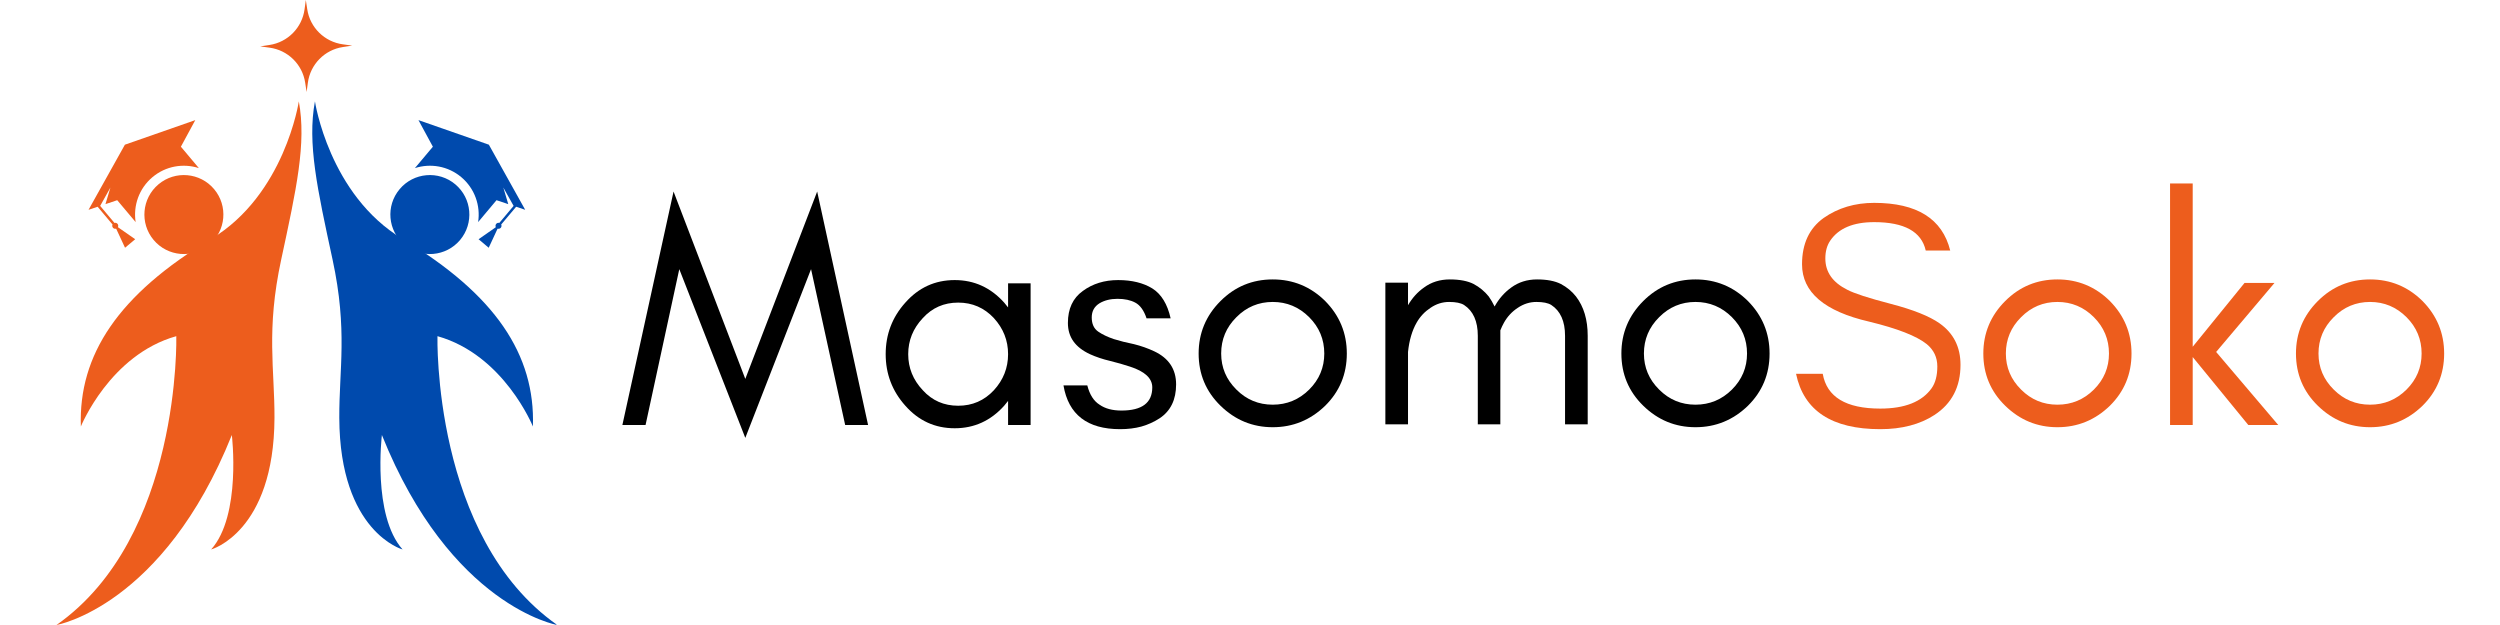
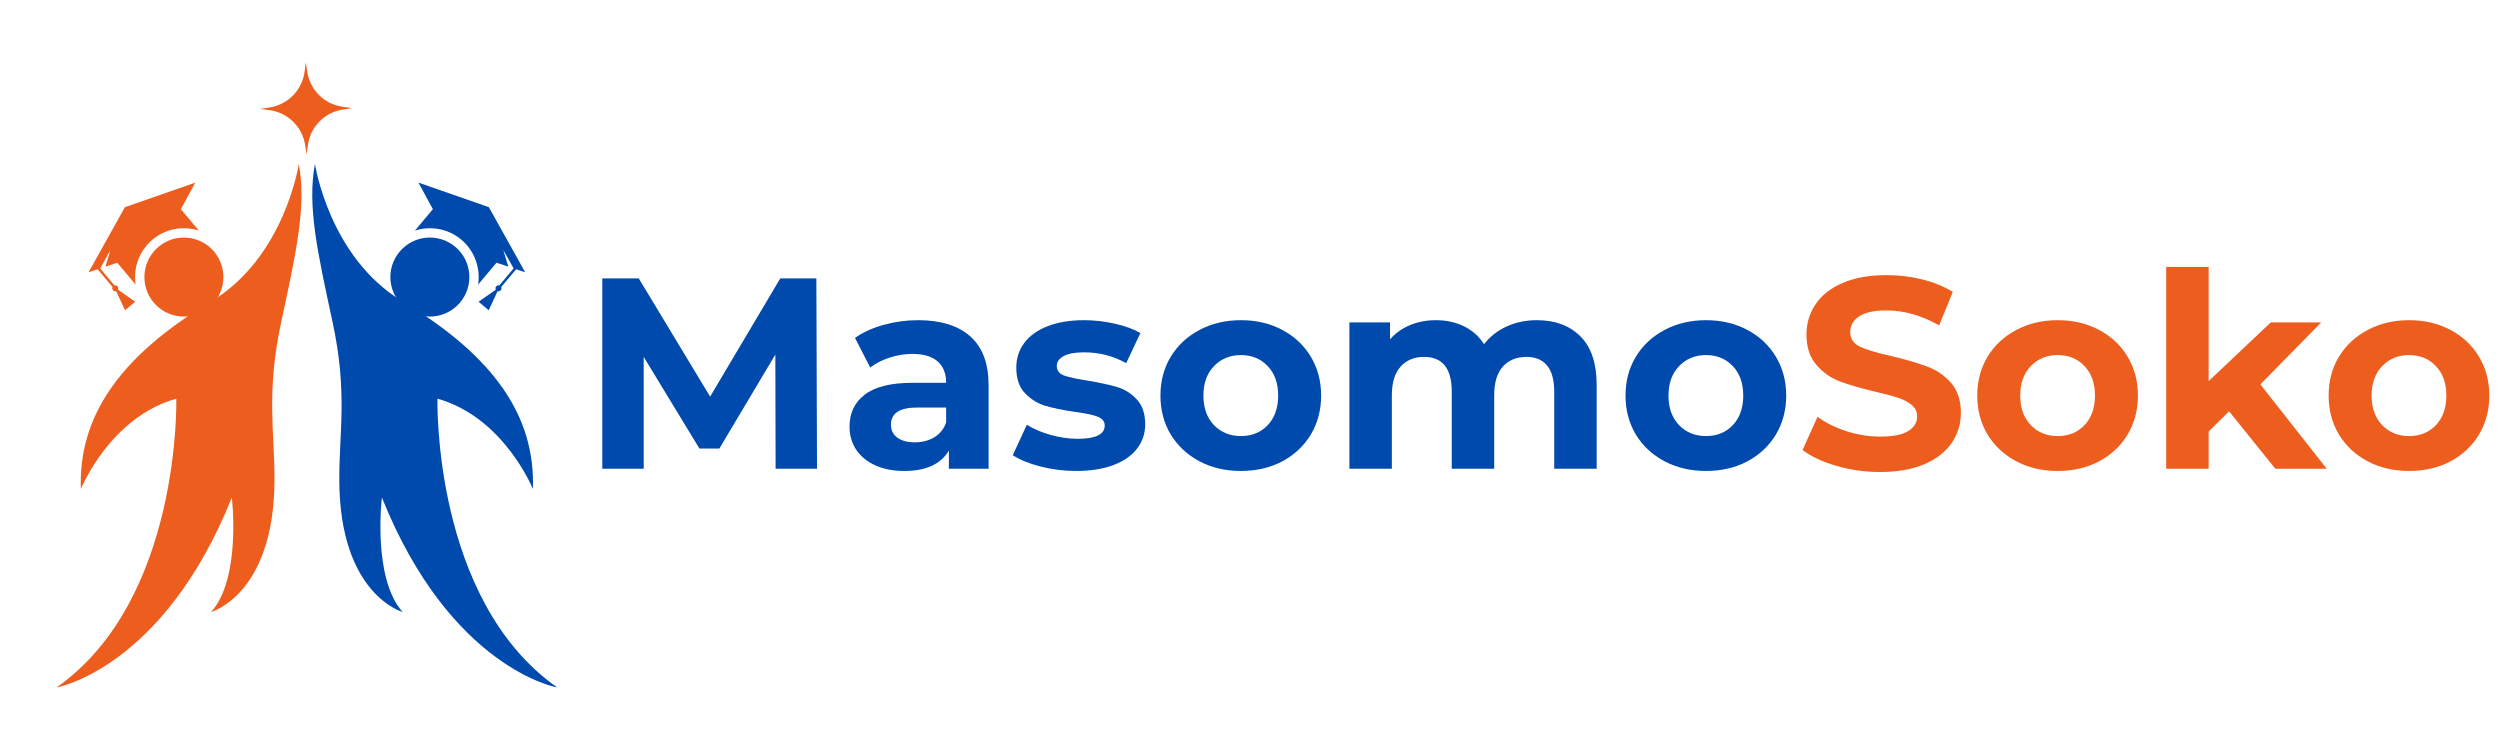
- <svg xmlns="http://www.w3.org/2000/svg" width="400" zoomAndPan="magnify" viewBox="0 0 300 75" height="100" preserveAspectRatio="xMidYMid meet" version="1.0">
+ <svg xmlns="http://www.w3.org/2000/svg" width="400" zoomAndPan="magnify" viewBox="0 0 300 90" height="120" preserveAspectRatio="xMidYMid meet" version="1.0">
  <defs>
    <g />
-     <clipPath id="13d4cd6c52">
-       <path d="M 37.426 12.09 L 66.777 12.09 L 66.777 75 L 37.426 75 Z M 37.426 12.09 " clip-rule="nonzero" />
+     <clipPath id="8a3b784dd8">
+       <path d="M 37.426 19.59 L 66.777 19.59 L 66.777 82.5 L 37.426 82.5 Z M 37.426 19.59 " clip-rule="nonzero" />
    </clipPath>
-     <clipPath id="bf1e95fa0b">
-       <path d="M 6.777 12 L 37 12 L 37 75 L 6.777 75 Z M 6.777 12 " clip-rule="nonzero" />
+     <clipPath id="6101266d8b">
+       <path d="M 6.777 19 L 37 19 L 37 82.5 L 6.777 82.5 Z M 6.777 19 " clip-rule="nonzero" />
+     </clipPath>
+     <clipPath id="9b054f5318">
+       <path d="M 31 7.5 L 43 7.5 L 43 19 L 31 19 Z M 31 7.5 " clip-rule="nonzero" />
    </clipPath>
  </defs>
-   <path fill="#004aad" d="M 54.633 22.117 C 56.637 23.801 56.895 26.793 55.211 28.797 C 53.527 30.801 50.539 31.059 48.535 29.375 C 46.531 27.691 46.27 24.703 47.957 22.699 C 49.637 20.695 52.629 20.434 54.633 22.117 " fill-opacity="1" fill-rule="nonzero" />
-   <path fill="#004aad" d="M 60.145 26.941 C 60.203 27.062 60.191 27.215 60.098 27.328 C 60.004 27.438 59.855 27.477 59.727 27.441 L 59.691 27.48 L 58.645 29.73 L 57.43 28.707 L 59.465 27.289 L 59.496 27.25 C 59.438 27.125 59.453 26.977 59.547 26.863 C 59.641 26.754 59.785 26.711 59.918 26.75 L 61.633 24.707 L 60.398 22.504 L 60.992 24.496 L 59.582 24.023 L 57.375 26.652 C 57.676 24.691 56.98 22.625 55.355 21.258 C 53.754 19.914 51.645 19.574 49.789 20.172 L 51.945 17.605 L 50.215 14.414 L 58.664 17.363 L 63.023 25.176 L 61.938 24.809 L 60.145 26.941 " fill-opacity="1" fill-rule="nonzero" />
-   <g clip-path="url(#13d4cd6c52)">
-     <path fill="#004aad" d="M 48.312 65.938 C 48.312 65.938 40.773 63.867 40.715 50.156 C 40.688 44.309 41.734 39.637 39.91 31.16 C 38.082 22.684 36.859 17.195 37.793 12.164 C 37.793 12.164 39.469 23.375 48.312 28.676 C 59.422 35.332 64.242 42.559 63.949 51.18 C 63.949 51.18 60.477 42.582 52.496 40.34 C 52.496 40.34 51.871 64.477 66.871 75 C 66.871 75 54.074 72.766 45.828 52.203 C 45.828 52.203 44.66 61.848 48.312 65.938 " fill-opacity="1" fill-rule="nonzero" />
+   <path fill="#004aad" d="M 54.633 29.617 C 56.637 31.301 56.895 34.293 55.211 36.297 C 53.527 38.301 50.539 38.559 48.535 36.875 C 46.531 35.191 46.27 32.203 47.957 30.199 C 49.637 28.195 52.629 27.934 54.633 29.617 " fill-opacity="1" fill-rule="nonzero" />
+   <path fill="#004aad" d="M 60.145 34.441 C 60.203 34.562 60.191 34.715 60.098 34.828 C 60.004 34.938 59.855 34.977 59.727 34.941 L 59.691 34.98 L 58.645 37.23 L 57.43 36.207 L 59.465 34.789 L 59.496 34.75 C 59.438 34.625 59.453 34.477 59.547 34.363 C 59.641 34.254 59.785 34.211 59.918 34.25 L 61.633 32.207 L 60.398 30.004 L 60.992 31.996 L 59.582 31.523 L 57.375 34.152 C 57.676 32.191 56.98 30.125 55.355 28.758 C 53.754 27.414 51.645 27.074 49.789 27.672 L 51.945 25.105 L 50.215 21.914 L 58.664 24.863 L 63.023 32.676 L 61.938 32.309 L 60.145 34.441 " fill-opacity="1" fill-rule="nonzero" />
+   <g clip-path="url(#8a3b784dd8)">
+     <path fill="#004aad" d="M 48.312 73.438 C 48.312 73.438 40.773 71.367 40.715 57.656 C 40.688 51.809 41.734 47.137 39.91 38.66 C 38.082 30.184 36.859 24.695 37.793 19.664 C 37.793 19.664 39.469 30.875 48.312 36.176 C 59.422 42.832 64.242 50.059 63.949 58.68 C 63.949 58.68 60.477 50.082 52.496 47.84 C 52.496 47.84 51.871 71.977 66.871 82.5 C 66.871 82.5 54.074 80.266 45.828 59.703 C 45.828 59.703 44.66 69.348 48.312 73.438 " fill-opacity="1" fill-rule="nonzero" />
  </g>
-   <path fill="#ed5d1d" d="M 19.02 22.117 C 17.016 23.801 16.754 26.793 18.438 28.797 C 20.121 30.801 23.113 31.059 25.117 29.375 C 27.121 27.691 27.379 24.703 25.695 22.699 C 24.012 20.695 21.023 20.434 19.02 22.117 " fill-opacity="1" fill-rule="nonzero" />
-   <path fill="#ed5d1d" d="M 13.504 26.941 C 13.445 27.062 13.461 27.215 13.555 27.328 C 13.648 27.438 13.793 27.477 13.926 27.441 L 13.957 27.48 L 15.004 29.73 L 16.223 28.707 L 14.188 27.289 L 14.152 27.25 C 14.211 27.125 14.199 26.977 14.105 26.863 C 14.012 26.754 13.863 26.711 13.734 26.75 L 12.02 24.707 L 13.25 22.504 L 12.656 24.496 L 14.066 24.023 L 16.277 26.652 C 15.973 24.691 16.672 22.625 18.297 21.258 C 19.895 19.914 22.008 19.574 23.863 20.172 L 21.707 17.605 L 23.434 14.414 L 14.988 17.363 L 10.625 25.176 L 11.715 24.809 L 13.504 26.941 " fill-opacity="1" fill-rule="nonzero" />
-   <g clip-path="url(#bf1e95fa0b)">
-     <path fill="#ed5d1d" d="M 25.336 65.938 C 25.336 65.938 32.879 63.867 32.938 50.156 C 32.961 44.309 31.914 39.637 33.742 31.16 C 35.566 22.684 36.789 17.195 35.859 12.164 C 35.859 12.164 34.18 23.375 25.336 28.676 C 14.227 35.332 9.41 42.559 9.703 51.18 C 9.703 51.18 13.172 42.582 21.156 40.34 C 21.156 40.34 21.781 64.477 6.777 75 C 6.777 75 19.574 72.766 27.82 52.203 C 27.82 52.203 28.992 61.848 25.336 65.938 " fill-opacity="1" fill-rule="nonzero" />
+   <path fill="#ed5d1d" d="M 19.02 29.617 C 17.016 31.301 16.754 34.293 18.438 36.297 C 20.121 38.301 23.113 38.559 25.117 36.875 C 27.121 35.191 27.379 32.203 25.695 30.199 C 24.012 28.195 21.023 27.934 19.02 29.617 " fill-opacity="1" fill-rule="nonzero" />
+   <path fill="#ed5d1d" d="M 13.504 34.441 C 13.445 34.562 13.461 34.715 13.555 34.828 C 13.648 34.938 13.793 34.977 13.926 34.941 L 13.957 34.98 L 15.004 37.23 L 16.223 36.207 L 14.188 34.789 L 14.152 34.75 C 14.211 34.625 14.199 34.477 14.105 34.363 C 14.012 34.254 13.863 34.211 13.734 34.25 L 12.02 32.207 L 13.25 30.004 L 12.656 31.996 L 14.066 31.523 L 16.277 34.152 C 15.973 32.191 16.672 30.125 18.297 28.758 C 19.895 27.414 22.008 27.074 23.863 27.672 L 21.707 25.105 L 23.434 21.914 L 14.988 24.863 L 10.625 32.676 L 11.715 32.309 L 13.504 34.441 " fill-opacity="1" fill-rule="nonzero" />
+   <g clip-path="url(#6101266d8b)">
+     <path fill="#ed5d1d" d="M 25.336 73.438 C 25.336 73.438 32.879 71.367 32.938 57.656 C 32.961 51.809 31.914 47.137 33.742 38.66 C 35.566 30.184 36.789 24.695 35.859 19.664 C 35.859 19.664 34.18 30.875 25.336 36.176 C 14.227 42.832 9.41 50.059 9.703 58.68 C 9.703 58.68 13.172 50.082 21.156 47.84 C 21.156 47.84 21.781 71.977 6.777 82.5 C 6.777 82.5 19.574 80.266 27.82 59.703 C 27.82 59.703 28.992 69.348 25.336 73.438 " fill-opacity="1" fill-rule="nonzero" />
  </g>
-   <path fill="#ed5d1d" d="M 36.621 9.918 L 36.793 11.039 L 36.945 9.918 C 37.242 7.719 38.953 5.977 41.145 5.645 L 42.266 5.473 L 41.145 5.32 C 38.945 5.023 37.203 3.312 36.871 1.121 L 36.699 0 L 36.547 1.121 C 36.25 3.32 34.539 5.062 32.348 5.395 L 31.227 5.566 L 32.348 5.719 C 34.547 6.016 36.289 7.727 36.621 9.918 " fill-opacity="1" fill-rule="nonzero" />
-   <g fill="#000000" fill-opacity="1">
-     <g transform="translate(74.29502, 51)">
+   <g clip-path="url(#9b054f5318)">
+     <path fill="#ed5d1d" d="M 36.621 17.418 L 36.793 18.539 L 36.945 17.418 C 37.242 15.219 38.953 13.477 41.145 13.145 L 42.266 12.973 L 41.145 12.82 C 38.945 12.523 37.203 10.812 36.871 8.621 L 36.699 7.5 L 36.547 8.621 C 36.25 10.82 34.539 12.562 32.348 12.895 L 31.227 13.066 L 32.348 13.219 C 34.547 13.516 36.289 15.227 36.621 17.418 " fill-opacity="1" fill-rule="nonzero" />
+   </g>
+   <g fill="#004aad" fill-opacity="1">
+     <g transform="translate(69.57237, 56.25)">
      <g>
-         <path d="M 27.125 0 L 23.031 -18.703 L 15.141 1.547 L 7.219 -18.703 L 3.172 0 L 0.391 0 L 6.531 -28.016 L 15.141 -5.531 L 23.766 -28.016 L 29.875 0 Z M 27.125 0 " />
+         <path d="M 23.5 0 L 23.469 -13.703 L 16.75 -2.422 L 14.359 -2.422 L 7.672 -13.422 L 7.672 0 L 2.703 0 L 2.703 -22.844 L 7.078 -22.844 L 15.641 -8.656 L 24.062 -22.844 L 28.391 -22.844 L 28.469 0 Z M 23.5 0 " />
      </g>
    </g>
  </g>
-   <g fill="#000000" fill-opacity="1">
-     <g transform="translate(104.5475, 51)">
+   <g fill="#004aad" fill-opacity="1">
+     <g transform="translate(100.7405, 56.25)">
      <g>
-         <path d="M 16.422 -8.5 C 16.422 -10.145 15.852 -11.586 14.719 -12.828 C 13.562 -14.066 12.133 -14.688 10.438 -14.688 C 8.727 -14.688 7.312 -14.066 6.188 -12.828 C 5.02 -11.586 4.438 -10.145 4.438 -8.5 C 4.438 -6.852 5.02 -5.41 6.188 -4.172 C 7.312 -2.93 8.727 -2.312 10.438 -2.312 C 12.133 -2.312 13.562 -2.93 14.719 -4.172 C 15.852 -5.41 16.422 -6.852 16.422 -8.5 Z M 19.125 0 L 16.422 0 L 16.422 -2.891 C 16.266 -2.691 16.109 -2.5 15.953 -2.312 C 14.336 -0.508 12.359 0.391 10.016 0.391 C 7.66 0.391 5.688 -0.508 4.094 -2.312 C 2.52 -4.07 1.734 -6.133 1.734 -8.5 C 1.734 -10.875 2.52 -12.938 4.094 -14.688 C 5.688 -16.488 7.66 -17.391 10.016 -17.391 C 12.359 -17.391 14.336 -16.488 15.953 -14.688 C 16.109 -14.5 16.266 -14.305 16.422 -14.109 L 16.422 -17 L 19.125 -17 Z M 19.125 0 " />
+         <path d="M 9.438 -17.828 C 12.156 -17.828 14.242 -17.176 15.703 -15.875 C 17.16 -14.582 17.891 -12.629 17.891 -10.016 L 17.891 0 L 13.125 0 L 13.125 -2.188 C 12.164 -0.551 10.379 0.266 7.766 0.266 C 6.422 0.266 5.254 0.035 4.266 -0.422 C 3.273 -0.879 2.516 -1.508 1.984 -2.312 C 1.461 -3.125 1.203 -4.039 1.203 -5.062 C 1.203 -6.688 1.816 -7.969 3.047 -8.906 C 4.273 -9.844 6.176 -10.312 8.75 -10.312 L 12.797 -10.312 C 12.797 -11.426 12.457 -12.281 11.781 -12.875 C 11.102 -13.477 10.094 -13.781 8.75 -13.781 C 7.812 -13.781 6.891 -13.629 5.984 -13.328 C 5.086 -13.035 4.32 -12.641 3.688 -12.141 L 1.859 -15.703 C 2.816 -16.379 3.961 -16.898 5.297 -17.266 C 6.641 -17.641 8.02 -17.828 9.438 -17.828 Z M 9.047 -3.172 C 9.91 -3.172 10.68 -3.367 11.359 -3.766 C 12.035 -4.172 12.516 -4.766 12.797 -5.547 L 12.797 -7.344 L 9.297 -7.344 C 7.211 -7.344 6.172 -6.656 6.172 -5.281 C 6.172 -4.633 6.426 -4.117 6.938 -3.734 C 7.445 -3.359 8.148 -3.172 9.047 -3.172 Z M 9.047 -3.172 " />
      </g>
    </g>
  </g>
-   <g fill="#000000" fill-opacity="1">
-     <g transform="translate(126.5705, 51)">
+   <g fill="#004aad" fill-opacity="1">
+     <g transform="translate(120.8774, 56.25)">
      <g>
-         <path d="M 5.375 -2.438 C 6.039 -1.969 6.914 -1.734 8 -1.734 C 10.469 -1.734 11.703 -2.66 11.703 -4.516 C 11.703 -5.598 10.816 -6.426 9.047 -7 C 8.297 -7.25 7.492 -7.477 6.641 -7.688 C 5.766 -7.895 4.957 -8.164 4.219 -8.5 C 3.332 -8.914 2.672 -9.43 2.234 -10.047 C 1.797 -10.66 1.578 -11.395 1.578 -12.25 C 1.578 -13.945 2.172 -15.223 3.359 -16.078 C 4.547 -16.953 5.961 -17.391 7.609 -17.391 C 9.254 -17.391 10.617 -17.055 11.703 -16.391 C 12.785 -15.711 13.52 -14.516 13.906 -12.797 L 11.016 -12.797 C 10.703 -13.742 10.25 -14.375 9.656 -14.688 C 9.094 -14.988 8.383 -15.141 7.531 -15.141 C 6.688 -15.141 5.969 -14.961 5.375 -14.609 C 4.75 -14.223 4.438 -13.656 4.438 -12.906 C 4.438 -12.133 4.695 -11.566 5.219 -11.203 C 5.707 -10.867 6.328 -10.57 7.078 -10.312 C 7.816 -10.082 8.625 -9.879 9.5 -9.703 C 10.352 -9.492 11.164 -9.207 11.938 -8.844 C 13.688 -8.02 14.562 -6.695 14.562 -4.875 C 14.562 -3.039 13.906 -1.688 12.594 -0.812 C 11.926 -0.375 11.191 -0.039 10.391 0.188 C 9.617 0.395 8.77 0.5 7.844 0.5 C 3.906 0.5 1.641 -1.25 1.047 -4.75 L 3.906 -4.75 C 4.188 -3.645 4.676 -2.875 5.375 -2.438 Z M 5.375 -2.438 " />
+         <path d="M 8.266 0.266 C 6.805 0.266 5.379 0.086 3.984 -0.266 C 2.586 -0.629 1.477 -1.082 0.656 -1.625 L 2.344 -5.281 C 3.133 -4.781 4.082 -4.375 5.188 -4.062 C 6.301 -3.75 7.391 -3.594 8.453 -3.594 C 10.609 -3.594 11.688 -4.125 11.688 -5.188 C 11.688 -5.688 11.391 -6.047 10.797 -6.266 C 10.211 -6.484 9.312 -6.672 8.094 -6.828 C 6.656 -7.035 5.469 -7.281 4.531 -7.562 C 3.602 -7.852 2.797 -8.359 2.109 -9.078 C 1.422 -9.797 1.078 -10.816 1.078 -12.141 C 1.078 -13.254 1.395 -14.238 2.031 -15.094 C 2.676 -15.957 3.613 -16.629 4.844 -17.109 C 6.07 -17.586 7.523 -17.828 9.203 -17.828 C 10.441 -17.828 11.676 -17.688 12.906 -17.406 C 14.133 -17.133 15.156 -16.758 15.969 -16.281 L 14.266 -12.672 C 12.723 -13.535 11.035 -13.969 9.203 -13.969 C 8.117 -13.969 7.301 -13.816 6.75 -13.516 C 6.207 -13.211 5.938 -12.82 5.938 -12.344 C 5.938 -11.789 6.227 -11.406 6.812 -11.188 C 7.406 -10.977 8.344 -10.773 9.625 -10.578 C 11.062 -10.336 12.238 -10.082 13.156 -9.812 C 14.07 -9.539 14.863 -9.047 15.531 -8.328 C 16.207 -7.609 16.547 -6.609 16.547 -5.328 C 16.547 -4.234 16.219 -3.258 15.562 -2.406 C 14.914 -1.562 13.969 -0.906 12.719 -0.438 C 11.469 0.031 9.984 0.266 8.266 0.266 Z M 8.266 0.266 " />
      </g>
    </g>
  </g>
-   <g fill="#000000" fill-opacity="1">
-     <g transform="translate(142.1024, 51)">
+   <g fill="#004aad" fill-opacity="1">
+     <g transform="translate(138.2075, 56.25)">
      <g>
-         <path d="M 16.812 -8.578 C 16.812 -10.273 16.207 -11.727 15 -12.938 C 13.781 -14.156 12.32 -14.766 10.625 -14.766 C 8.926 -14.766 7.473 -14.156 6.266 -12.938 C 5.047 -11.727 4.438 -10.273 4.438 -8.578 C 4.438 -6.898 5.047 -5.457 6.266 -4.25 C 7.473 -3.039 8.926 -2.438 10.625 -2.438 C 12.32 -2.438 13.781 -3.039 15 -4.25 C 16.207 -5.457 16.812 -6.898 16.812 -8.578 Z M 19.516 -8.578 C 19.516 -6.109 18.648 -4.02 16.922 -2.312 C 15.148 -0.594 13.051 0.266 10.625 0.266 C 8.207 0.266 6.117 -0.594 4.359 -2.312 C 2.609 -4.02 1.734 -6.109 1.734 -8.578 C 1.734 -11.023 2.609 -13.125 4.359 -14.875 C 6.086 -16.602 8.176 -17.469 10.625 -17.469 C 13.07 -17.469 15.172 -16.602 16.922 -14.875 C 18.648 -13.125 19.516 -11.023 19.516 -8.578 Z M 19.516 -8.578 " />
+         <path d="M 10.703 0.266 C 8.859 0.266 7.203 -0.117 5.734 -0.891 C 4.266 -1.672 3.113 -2.742 2.281 -4.109 C 1.457 -5.484 1.047 -7.039 1.047 -8.781 C 1.047 -10.52 1.457 -12.07 2.281 -13.438 C 3.113 -14.812 4.266 -15.883 5.734 -16.656 C 7.203 -17.438 8.859 -17.828 10.703 -17.828 C 12.555 -17.828 14.211 -17.438 15.672 -16.656 C 17.129 -15.883 18.27 -14.812 19.094 -13.438 C 19.914 -12.07 20.328 -10.52 20.328 -8.781 C 20.328 -7.039 19.914 -5.484 19.094 -4.109 C 18.27 -2.742 17.129 -1.672 15.672 -0.891 C 14.211 -0.117 12.555 0.266 10.703 0.266 Z M 10.703 -3.922 C 12.016 -3.922 13.086 -4.359 13.922 -5.234 C 14.754 -6.117 15.172 -7.301 15.172 -8.781 C 15.172 -10.258 14.754 -11.438 13.922 -12.312 C 13.086 -13.195 12.016 -13.641 10.703 -13.641 C 9.398 -13.641 8.32 -13.195 7.469 -12.312 C 6.625 -11.438 6.203 -10.258 6.203 -8.781 C 6.203 -7.301 6.625 -6.117 7.469 -5.234 C 8.32 -4.359 9.398 -3.922 10.703 -3.922 Z M 10.703 -3.922 " />
      </g>
    </g>
  </g>
-   <g fill="#000000" fill-opacity="1">
-     <g transform="translate(163.3526, 51)">
+   <g fill="#004aad" fill-opacity="1">
+     <g transform="translate(159.5846, 56.25)">
      <g>
-         <path d="M 24.453 -0.078 L 24.453 -10.703 C 24.453 -12.453 23.898 -13.688 22.797 -14.406 C 22.41 -14.645 21.816 -14.766 21.016 -14.766 C 20.223 -14.766 19.477 -14.531 18.781 -14.062 C 18.082 -13.602 17.531 -13.008 17.125 -12.281 C 16.969 -12 16.82 -11.691 16.688 -11.359 C 16.688 -11.148 16.688 -10.93 16.688 -10.703 L 16.688 -0.078 L 13.984 -0.078 L 13.984 -10.703 C 13.984 -12.453 13.43 -13.688 12.328 -14.406 C 11.941 -14.645 11.348 -14.766 10.547 -14.766 C 9.742 -14.766 9 -14.531 8.312 -14.062 C 7.613 -13.602 7.055 -13.008 6.641 -12.281 C 6.098 -11.332 5.754 -10.16 5.609 -8.766 L 5.609 -0.078 L 2.891 -0.078 L 2.891 -17.078 L 5.609 -17.078 L 5.609 -14.375 C 6.117 -15.25 6.758 -15.957 7.531 -16.5 C 8.406 -17.145 9.438 -17.469 10.625 -17.469 C 11.812 -17.469 12.766 -17.285 13.484 -16.922 C 14.203 -16.535 14.805 -16.035 15.297 -15.422 C 15.555 -15.055 15.789 -14.656 16 -14.219 C 16.508 -15.145 17.176 -15.906 18 -16.5 C 18.883 -17.145 19.914 -17.469 21.094 -17.469 C 22.281 -17.469 23.234 -17.285 23.953 -16.922 C 24.68 -16.535 25.285 -16.035 25.766 -15.422 C 26.703 -14.203 27.172 -12.629 27.172 -10.703 L 27.172 -0.078 Z M 24.453 -0.078 " />
+         <path d="M 24.844 -17.828 C 27.039 -17.828 28.785 -17.176 30.078 -15.875 C 31.367 -14.582 32.016 -12.641 32.016 -10.047 L 32.016 0 L 26.922 0 L 26.922 -9.266 C 26.922 -10.66 26.633 -11.703 26.062 -12.391 C 25.488 -13.078 24.664 -13.422 23.594 -13.422 C 22.395 -13.422 21.445 -13.031 20.75 -12.25 C 20.062 -11.477 19.719 -10.332 19.719 -8.812 L 19.719 0 L 14.625 0 L 14.625 -9.266 C 14.625 -12.035 13.516 -13.422 11.297 -13.422 C 10.117 -13.422 9.18 -13.031 8.484 -12.25 C 7.785 -11.477 7.438 -10.332 7.438 -8.812 L 7.438 0 L 2.344 0 L 2.344 -17.562 L 7.219 -17.562 L 7.219 -15.531 C 7.863 -16.27 8.66 -16.836 9.609 -17.234 C 10.555 -17.629 11.598 -17.828 12.734 -17.828 C 13.973 -17.828 15.094 -17.582 16.094 -17.094 C 17.094 -16.602 17.895 -15.891 18.5 -14.953 C 19.219 -15.867 20.125 -16.578 21.219 -17.078 C 22.32 -17.578 23.531 -17.828 24.844 -17.828 Z M 24.844 -17.828 " />
      </g>
    </g>
  </g>
-   <g fill="#000000" fill-opacity="1">
-     <g transform="translate(192.8324, 51)">
+   <g fill="#004aad" fill-opacity="1">
+     <g transform="translate(194.0164, 56.25)">
      <g>
-         <path d="M 16.812 -8.578 C 16.812 -10.273 16.207 -11.727 15 -12.938 C 13.781 -14.156 12.32 -14.766 10.625 -14.766 C 8.926 -14.766 7.473 -14.156 6.266 -12.938 C 5.047 -11.727 4.438 -10.273 4.438 -8.578 C 4.438 -6.898 5.047 -5.457 6.266 -4.25 C 7.473 -3.039 8.926 -2.438 10.625 -2.438 C 12.32 -2.438 13.781 -3.039 15 -4.25 C 16.207 -5.457 16.812 -6.898 16.812 -8.578 Z M 19.516 -8.578 C 19.516 -6.109 18.648 -4.02 16.922 -2.312 C 15.148 -0.594 13.051 0.266 10.625 0.266 C 8.207 0.266 6.117 -0.594 4.359 -2.312 C 2.609 -4.02 1.734 -6.109 1.734 -8.578 C 1.734 -11.023 2.609 -13.125 4.359 -14.875 C 6.086 -16.602 8.176 -17.469 10.625 -17.469 C 13.07 -17.469 15.172 -16.602 16.922 -14.875 C 18.648 -13.125 19.516 -11.023 19.516 -8.578 Z M 19.516 -8.578 " />
+         <path d="M 10.703 0.266 C 8.859 0.266 7.203 -0.117 5.734 -0.891 C 4.266 -1.672 3.113 -2.742 2.281 -4.109 C 1.457 -5.484 1.047 -7.039 1.047 -8.781 C 1.047 -10.52 1.457 -12.07 2.281 -13.438 C 3.113 -14.812 4.266 -15.883 5.734 -16.656 C 7.203 -17.438 8.859 -17.828 10.703 -17.828 C 12.555 -17.828 14.211 -17.438 15.672 -16.656 C 17.129 -15.883 18.27 -14.812 19.094 -13.438 C 19.914 -12.07 20.328 -10.52 20.328 -8.781 C 20.328 -7.039 19.914 -5.484 19.094 -4.109 C 18.27 -2.742 17.129 -1.672 15.672 -0.891 C 14.211 -0.117 12.555 0.266 10.703 0.266 Z M 10.703 -3.922 C 12.016 -3.922 13.086 -4.359 13.922 -5.234 C 14.754 -6.117 15.172 -7.301 15.172 -8.781 C 15.172 -10.258 14.754 -11.438 13.922 -12.312 C 13.086 -13.195 12.016 -13.641 10.703 -13.641 C 9.398 -13.641 8.32 -13.195 7.469 -12.312 C 6.625 -11.438 6.203 -10.258 6.203 -8.781 C 6.203 -7.301 6.625 -6.117 7.469 -5.234 C 8.32 -4.359 9.398 -3.922 10.703 -3.922 Z M 10.703 -3.922 " />
      </g>
    </g>
  </g>
  <g fill="#ed5d1d" fill-opacity="1">
-     <g transform="translate(214.088, 51)">
+     <g transform="translate(215.4005, 56.25)">
      <g>
-         <path d="M 10.203 -12.406 C 4.836 -13.645 2.156 -15.938 2.156 -19.281 C 2.156 -21.75 3.02 -23.602 4.75 -24.844 C 6.477 -26.051 8.5 -26.656 10.812 -26.656 C 15.945 -26.656 18.988 -24.75 19.938 -20.938 L 17 -20.938 C 16.488 -23.207 14.426 -24.344 10.812 -24.344 C 8.289 -24.344 6.531 -23.598 5.531 -22.109 C 5.145 -21.535 4.953 -20.828 4.953 -19.984 C 4.953 -18.359 5.828 -17.109 7.578 -16.234 C 8.398 -15.797 10.148 -15.227 12.828 -14.531 C 15.504 -13.832 17.445 -13.055 18.656 -12.203 C 20.332 -11.023 21.172 -9.363 21.172 -7.219 C 21.172 -4.57 20.129 -2.566 18.047 -1.203 C 16.297 -0.066 14.129 0.5 11.547 0.5 C 5.734 0.5 2.363 -1.711 1.438 -6.141 L 4.641 -6.141 C 5.129 -3.359 7.43 -1.969 11.547 -1.969 C 14.484 -1.969 16.535 -2.781 17.703 -4.406 C 18.16 -5.051 18.391 -5.926 18.391 -7.031 C 18.391 -8.113 17.969 -9.004 17.125 -9.703 C 15.906 -10.68 13.598 -11.582 10.203 -12.406 Z M 10.203 -12.406 " />
+         <path d="M 10.219 0.391 C 8.406 0.391 6.656 0.145 4.969 -0.344 C 3.289 -0.832 1.938 -1.469 0.906 -2.25 L 2.703 -6.234 C 3.68 -5.516 4.844 -4.938 6.188 -4.5 C 7.539 -4.07 8.895 -3.859 10.25 -3.859 C 11.75 -3.859 12.859 -4.078 13.578 -4.516 C 14.297 -4.961 14.656 -5.555 14.656 -6.297 C 14.656 -6.836 14.441 -7.285 14.016 -7.641 C 13.586 -8.004 13.039 -8.297 12.375 -8.516 C 11.719 -8.734 10.82 -8.973 9.688 -9.234 C 7.945 -9.648 6.52 -10.062 5.406 -10.469 C 4.301 -10.883 3.352 -11.551 2.562 -12.469 C 1.77 -13.383 1.375 -14.602 1.375 -16.125 C 1.375 -17.445 1.734 -18.645 2.453 -19.719 C 3.172 -20.801 4.25 -21.656 5.688 -22.281 C 7.133 -22.914 8.906 -23.234 11 -23.234 C 12.457 -23.234 13.879 -23.062 15.266 -22.719 C 16.66 -22.375 17.883 -21.875 18.938 -21.219 L 17.297 -17.203 C 15.191 -18.398 13.082 -19 10.969 -19 C 9.488 -19 8.395 -18.758 7.688 -18.281 C 6.977 -17.801 6.625 -17.172 6.625 -16.391 C 6.625 -15.598 7.031 -15.008 7.844 -14.625 C 8.664 -14.25 9.914 -13.879 11.594 -13.516 C 13.332 -13.098 14.754 -12.68 15.859 -12.266 C 16.973 -11.859 17.926 -11.207 18.719 -10.312 C 19.508 -9.414 19.906 -8.207 19.906 -6.688 C 19.906 -5.383 19.539 -4.191 18.812 -3.109 C 18.082 -2.035 16.988 -1.18 15.531 -0.547 C 14.07 0.078 12.301 0.391 10.219 0.391 Z M 10.219 0.391 " />
      </g>
    </g>
  </g>
  <g fill="#ed5d1d" fill-opacity="1">
-     <g transform="translate(236.2654, 51)">
+     <g transform="translate(236.2227, 56.25)">
      <g>
-         <path d="M 16.812 -8.578 C 16.812 -10.273 16.207 -11.727 15 -12.938 C 13.781 -14.156 12.32 -14.766 10.625 -14.766 C 8.926 -14.766 7.473 -14.156 6.266 -12.938 C 5.047 -11.727 4.438 -10.273 4.438 -8.578 C 4.438 -6.898 5.047 -5.457 6.266 -4.25 C 7.473 -3.039 8.926 -2.438 10.625 -2.438 C 12.32 -2.438 13.781 -3.039 15 -4.25 C 16.207 -5.457 16.812 -6.898 16.812 -8.578 Z M 19.516 -8.578 C 19.516 -6.109 18.648 -4.02 16.922 -2.312 C 15.148 -0.594 13.051 0.266 10.625 0.266 C 8.207 0.266 6.117 -0.594 4.359 -2.312 C 2.609 -4.02 1.734 -6.109 1.734 -8.578 C 1.734 -11.023 2.609 -13.125 4.359 -14.875 C 6.086 -16.602 8.176 -17.469 10.625 -17.469 C 13.07 -17.469 15.172 -16.602 16.922 -14.875 C 18.648 -13.125 19.516 -11.023 19.516 -8.578 Z M 19.516 -8.578 " />
+         <path d="M 10.703 0.266 C 8.859 0.266 7.203 -0.117 5.734 -0.891 C 4.266 -1.672 3.113 -2.742 2.281 -4.109 C 1.457 -5.484 1.047 -7.039 1.047 -8.781 C 1.047 -10.52 1.457 -12.07 2.281 -13.438 C 3.113 -14.812 4.266 -15.883 5.734 -16.656 C 7.203 -17.438 8.859 -17.828 10.703 -17.828 C 12.555 -17.828 14.211 -17.438 15.672 -16.656 C 17.129 -15.883 18.27 -14.812 19.094 -13.438 C 19.914 -12.07 20.328 -10.52 20.328 -8.781 C 20.328 -7.039 19.914 -5.484 19.094 -4.109 C 18.27 -2.742 17.129 -1.672 15.672 -0.891 C 14.211 -0.117 12.555 0.266 10.703 0.266 Z M 10.703 -3.922 C 12.016 -3.922 13.086 -4.359 13.922 -5.234 C 14.754 -6.117 15.172 -7.301 15.172 -8.781 C 15.172 -10.258 14.754 -11.438 13.922 -12.312 C 13.086 -13.195 12.016 -13.641 10.703 -13.641 C 9.398 -13.641 8.32 -13.195 7.469 -12.312 C 6.625 -11.438 6.203 -10.258 6.203 -8.781 C 6.203 -7.301 6.625 -6.117 7.469 -5.234 C 8.32 -4.359 9.398 -3.922 10.703 -3.922 Z M 10.703 -3.922 " />
      </g>
    </g>
  </g>
  <g fill="#ed5d1d" fill-opacity="1">
-     <g transform="translate(257.5156, 51)">
+     <g transform="translate(257.5998, 56.25)">
      <g>
-         <path d="M 5.609 0 L 2.891 0 L 2.891 -28.984 L 5.609 -28.984 L 5.609 -9.391 L 11.828 -17.047 L 15.422 -17.047 L 8.422 -8.766 L 15.875 0 L 12.281 0 L 5.609 -8.156 Z M 5.609 0 " />
+         <path d="M 9.891 -6.891 L 7.438 -4.469 L 7.438 0 L 2.344 0 L 2.344 -24.219 L 7.438 -24.219 L 7.438 -10.516 L 14.891 -17.562 L 20.953 -17.562 L 13.641 -10.125 L 21.609 0 L 15.438 0 Z M 9.891 -6.891 " />
      </g>
    </g>
  </g>
  <g fill="#ed5d1d" fill-opacity="1">
-     <g transform="translate(273.7817, 51)">
+     <g transform="translate(278.3892, 56.25)">
      <g>
-         <path d="M 16.812 -8.578 C 16.812 -10.273 16.207 -11.727 15 -12.938 C 13.781 -14.156 12.32 -14.766 10.625 -14.766 C 8.926 -14.766 7.473 -14.156 6.266 -12.938 C 5.047 -11.727 4.438 -10.273 4.438 -8.578 C 4.438 -6.898 5.047 -5.457 6.266 -4.25 C 7.473 -3.039 8.926 -2.438 10.625 -2.438 C 12.32 -2.438 13.781 -3.039 15 -4.25 C 16.207 -5.457 16.812 -6.898 16.812 -8.578 Z M 19.516 -8.578 C 19.516 -6.109 18.648 -4.02 16.922 -2.312 C 15.148 -0.594 13.051 0.266 10.625 0.266 C 8.207 0.266 6.117 -0.594 4.359 -2.312 C 2.609 -4.02 1.734 -6.109 1.734 -8.578 C 1.734 -11.023 2.609 -13.125 4.359 -14.875 C 6.086 -16.602 8.176 -17.469 10.625 -17.469 C 13.07 -17.469 15.172 -16.602 16.922 -14.875 C 18.648 -13.125 19.516 -11.023 19.516 -8.578 Z M 19.516 -8.578 " />
+         <path d="M 10.703 0.266 C 8.859 0.266 7.203 -0.117 5.734 -0.891 C 4.266 -1.672 3.113 -2.742 2.281 -4.109 C 1.457 -5.484 1.047 -7.039 1.047 -8.781 C 1.047 -10.52 1.457 -12.07 2.281 -13.438 C 3.113 -14.812 4.266 -15.883 5.734 -16.656 C 7.203 -17.438 8.859 -17.828 10.703 -17.828 C 12.555 -17.828 14.211 -17.438 15.672 -16.656 C 17.129 -15.883 18.27 -14.812 19.094 -13.438 C 19.914 -12.07 20.328 -10.52 20.328 -8.781 C 20.328 -7.039 19.914 -5.484 19.094 -4.109 C 18.27 -2.742 17.129 -1.672 15.672 -0.891 C 14.211 -0.117 12.555 0.266 10.703 0.266 Z M 10.703 -3.922 C 12.016 -3.922 13.086 -4.359 13.922 -5.234 C 14.754 -6.117 15.172 -7.301 15.172 -8.781 C 15.172 -10.258 14.754 -11.438 13.922 -12.312 C 13.086 -13.195 12.016 -13.641 10.703 -13.641 C 9.398 -13.641 8.32 -13.195 7.469 -12.312 C 6.625 -11.438 6.203 -10.258 6.203 -8.781 C 6.203 -7.301 6.625 -6.117 7.469 -5.234 C 8.32 -4.359 9.398 -3.922 10.703 -3.922 Z M 10.703 -3.922 " />
      </g>
    </g>
  </g>
</svg>
